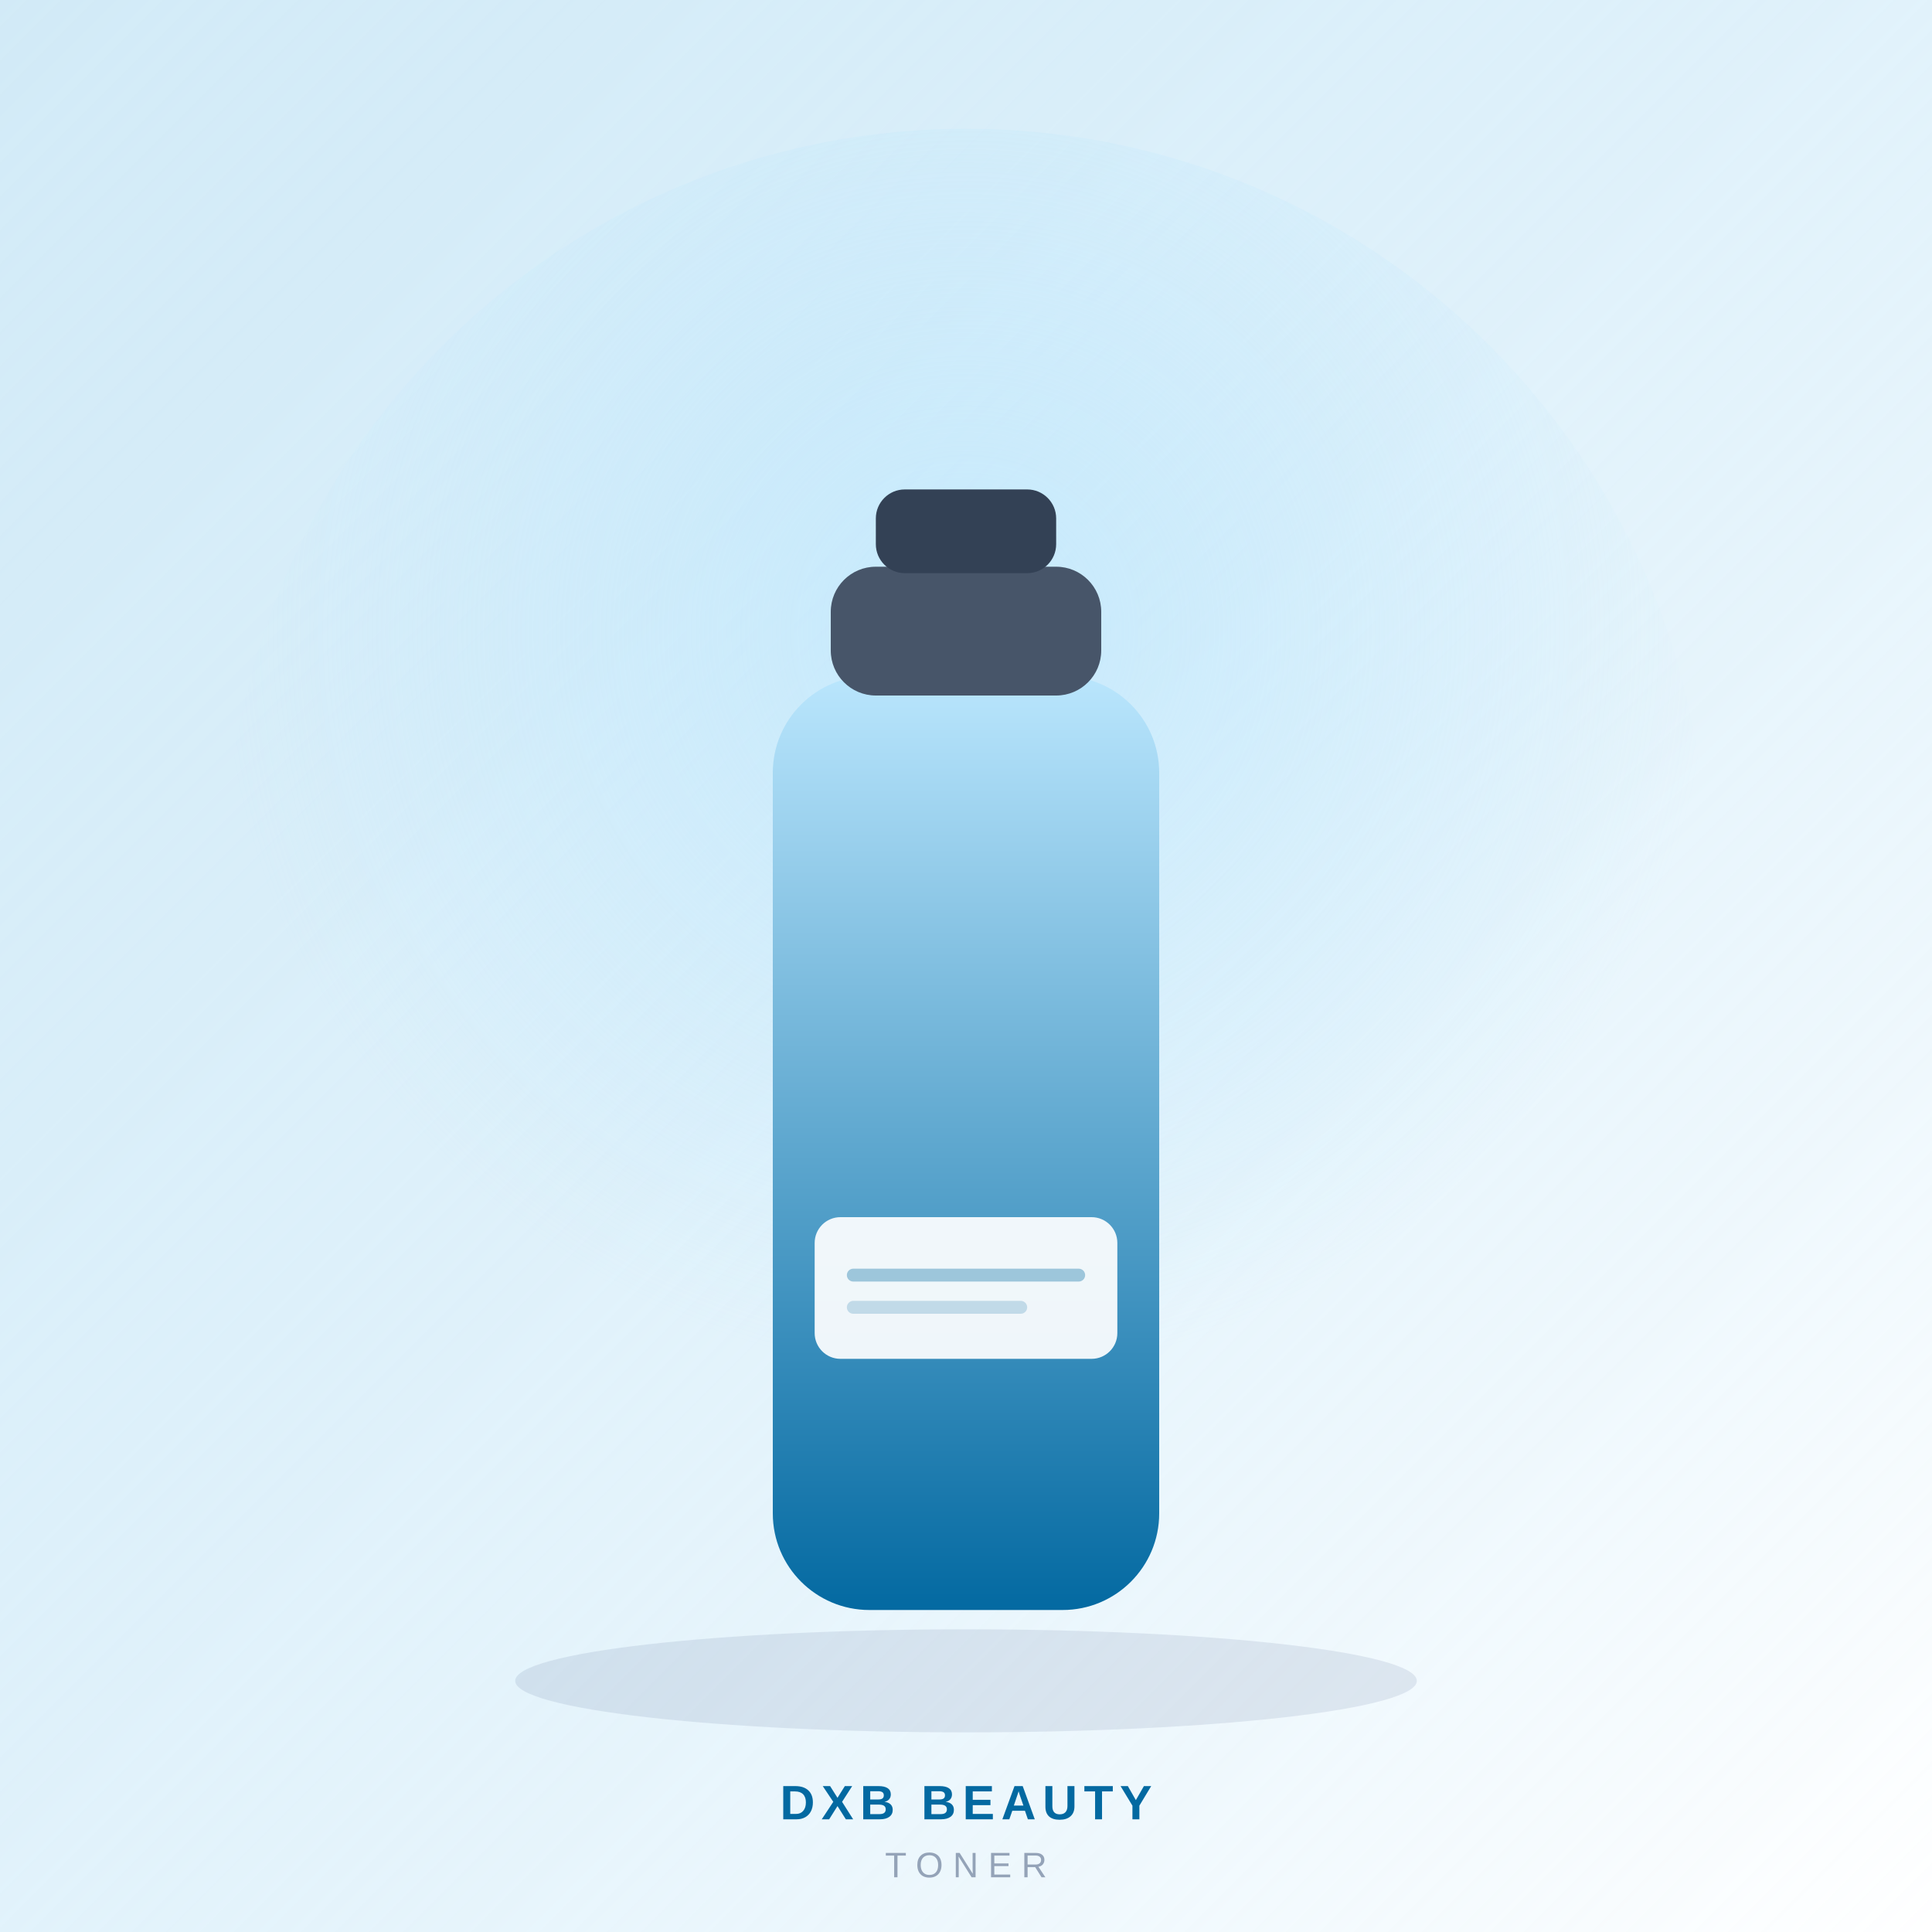
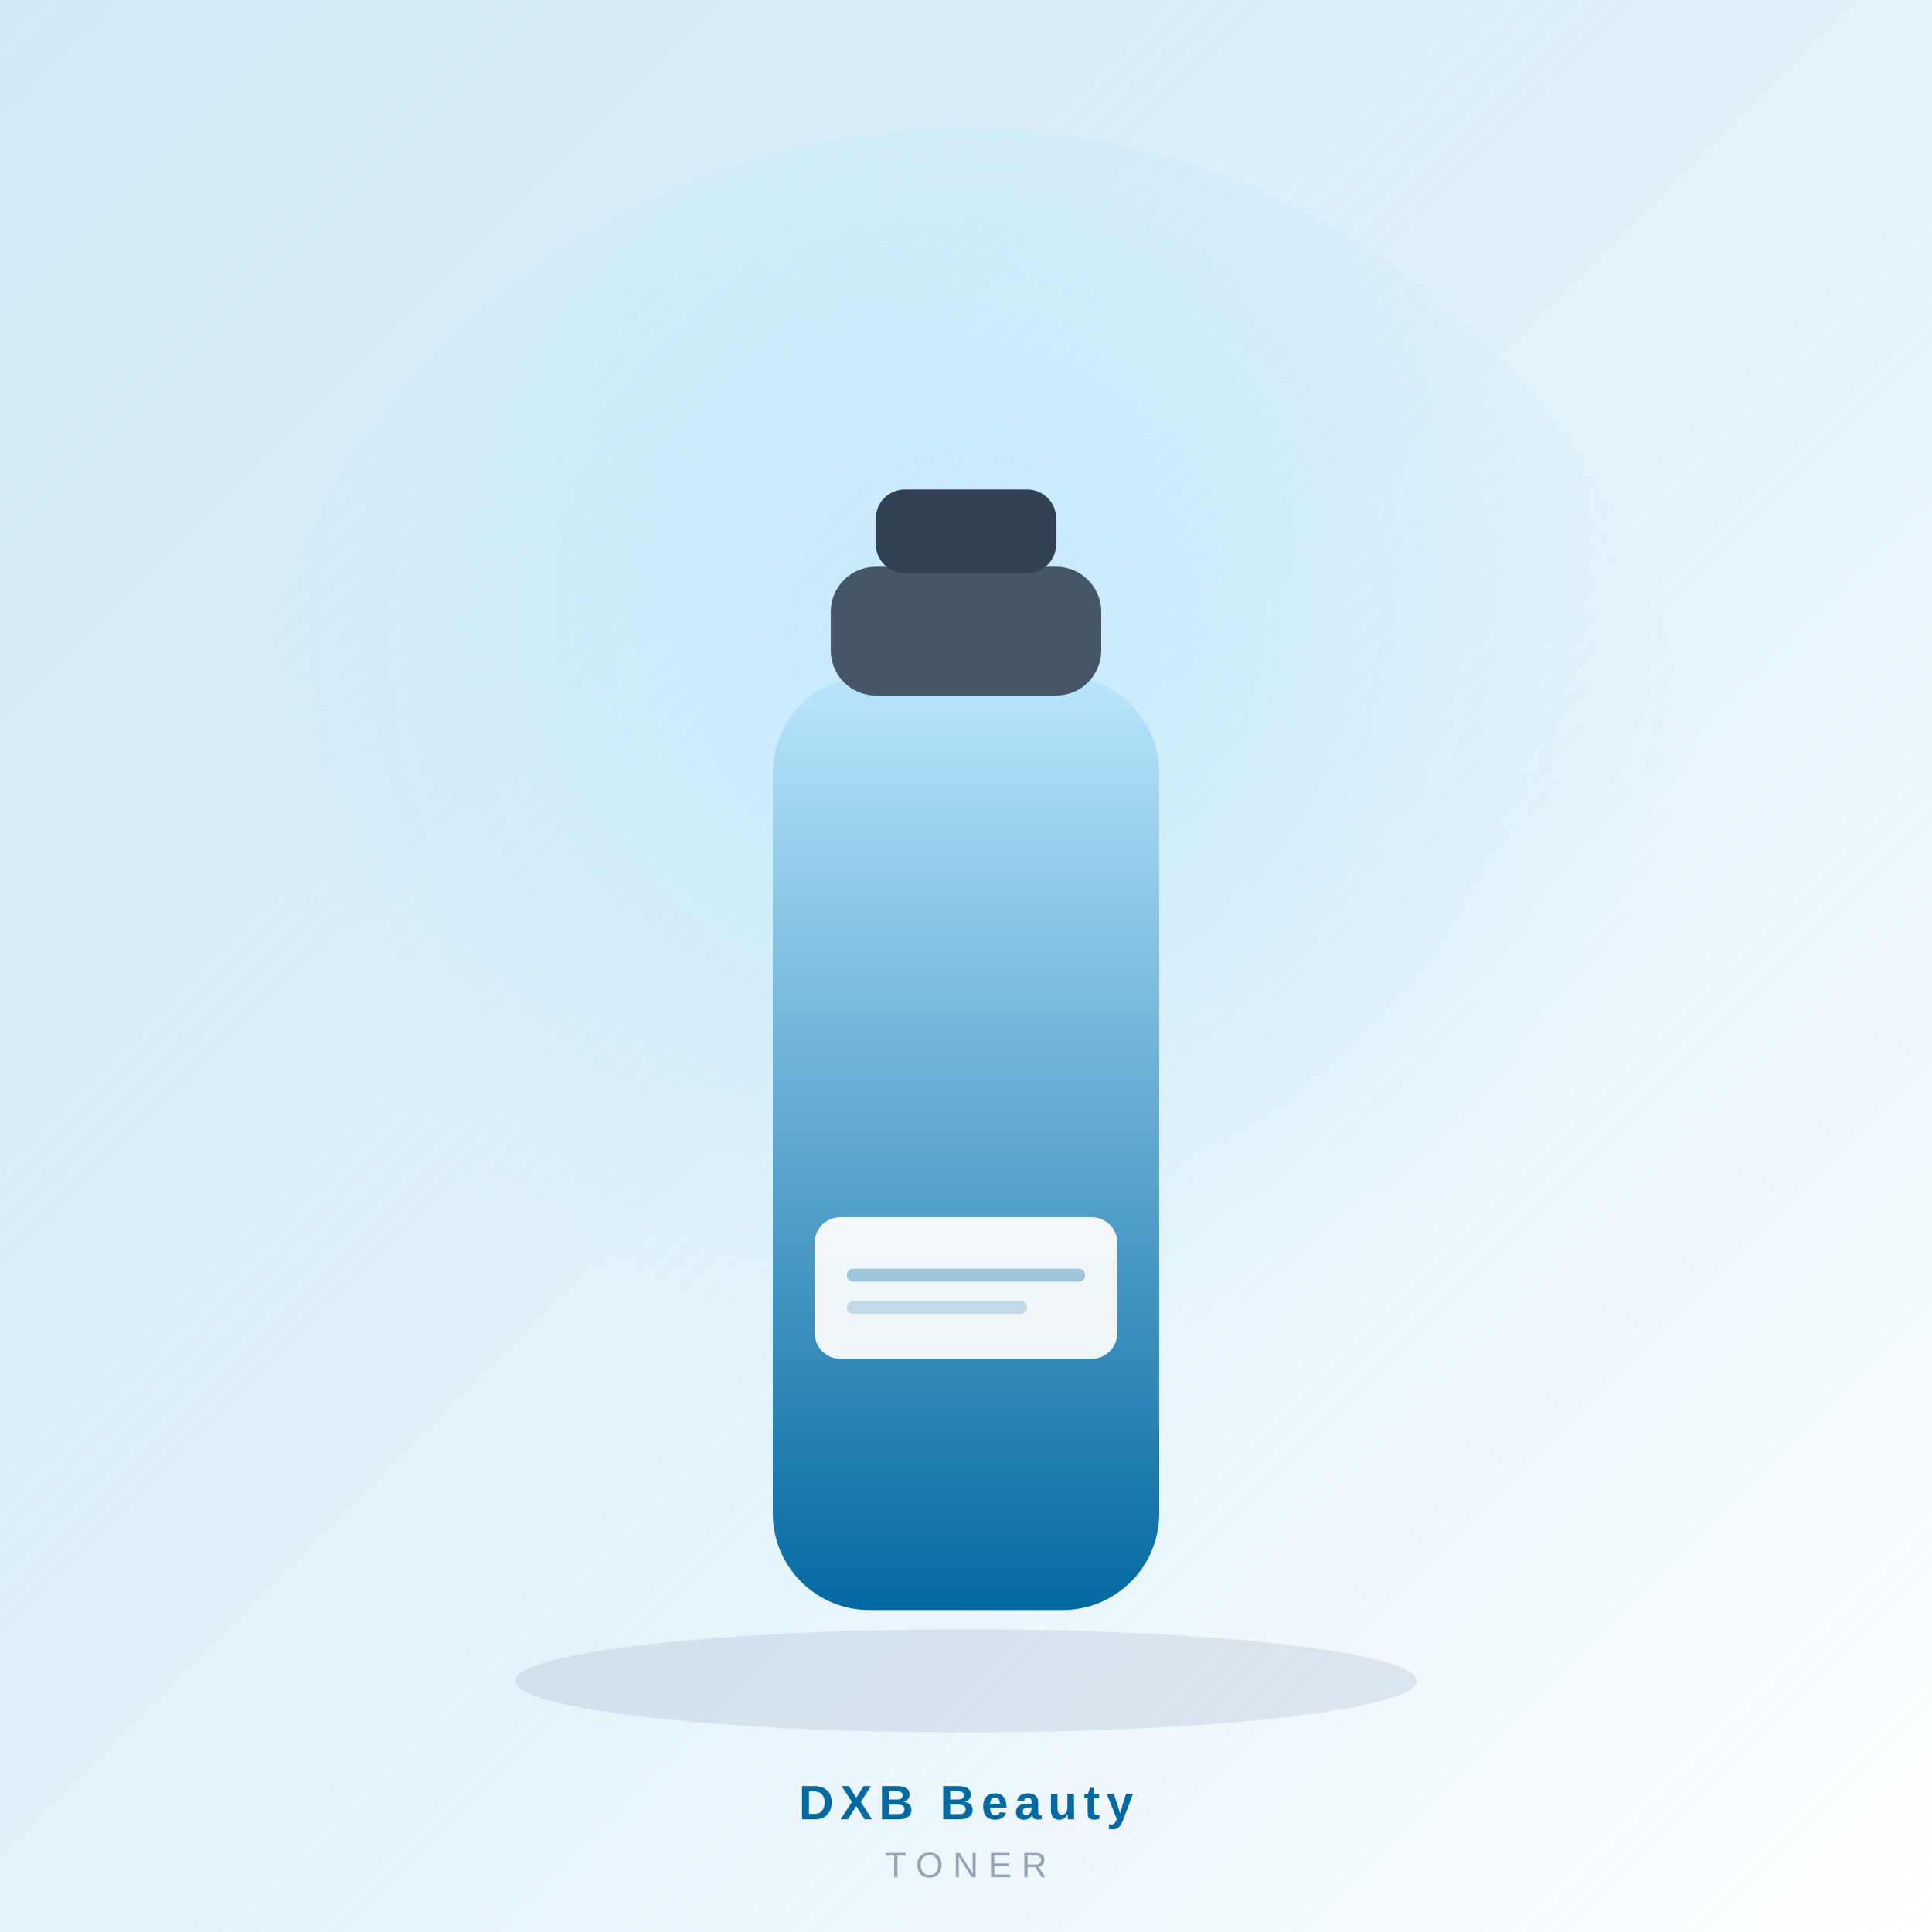
<svg xmlns="http://www.w3.org/2000/svg" width="600" height="600" viewBox="0 0 600 600">
  <defs>
    <linearGradient id="bg" x1="0" y1="0" x2="1" y2="1">
      <stop offset="0%" stop-color="#bae6fd" stop-opacity="0.55" />
      <stop offset="100%" stop-color="#ffffff" />
    </linearGradient>
    <linearGradient id="body" x1="0" y1="0" x2="0" y2="1">
      <stop offset="0%" stop-color="#bae6fd" />
      <stop offset="100%" stop-color="#0369a1" />
    </linearGradient>
    <radialGradient id="spot" cx="50%" cy="34%" r="50%">
      <stop offset="0%" stop-color="#bae6fd" stop-opacity="0.65" />
      <stop offset="100%" stop-color="#bae6fd" stop-opacity="0" />
    </radialGradient>
  </defs>
  <rect width="600" height="600" fill="url(#bg)" />
  <ellipse cx="300" cy="270" rx="230" ry="230" fill="url(#spot)" />
  <ellipse cx="300" cy="522" rx="140" ry="16" fill="#0f2064" opacity="0.09" />
  <rect x="240" y="210" width="120" height="290" rx="30" fill="url(#body)" />
  <rect x="253" y="378" width="94" height="44" rx="8" fill="#ffffff" opacity="0.92" />
  <rect x="263" y="394" width="74" height="4" rx="2" fill="#0369a1" opacity="0.35" />
  <rect x="263" y="404" width="56" height="4" rx="2" fill="#0369a1" opacity="0.2" />
  <rect x="258" y="176" width="84" height="40" rx="14" fill="#475569" />
  <rect x="272" y="152" width="56" height="26" rx="9" fill="#334155" />
-   <text x="300" y="565" text-anchor="middle" font-family="Arial, sans-serif" font-size="15" font-weight="700" letter-spacing="2" fill="#0369a1">DXB BEAUTY</text>
+   <text x="300" y="565" text-anchor="middle" font-family="Arial, sans-serif" font-size="15" font-weight="700" letter-spacing="2" fill="#0369a1">DXB Beauty</text>
  <text x="300" y="583" text-anchor="middle" font-family="Arial, sans-serif" font-size="11" letter-spacing="3" fill="#94a3b8">TONER</text>
</svg>
